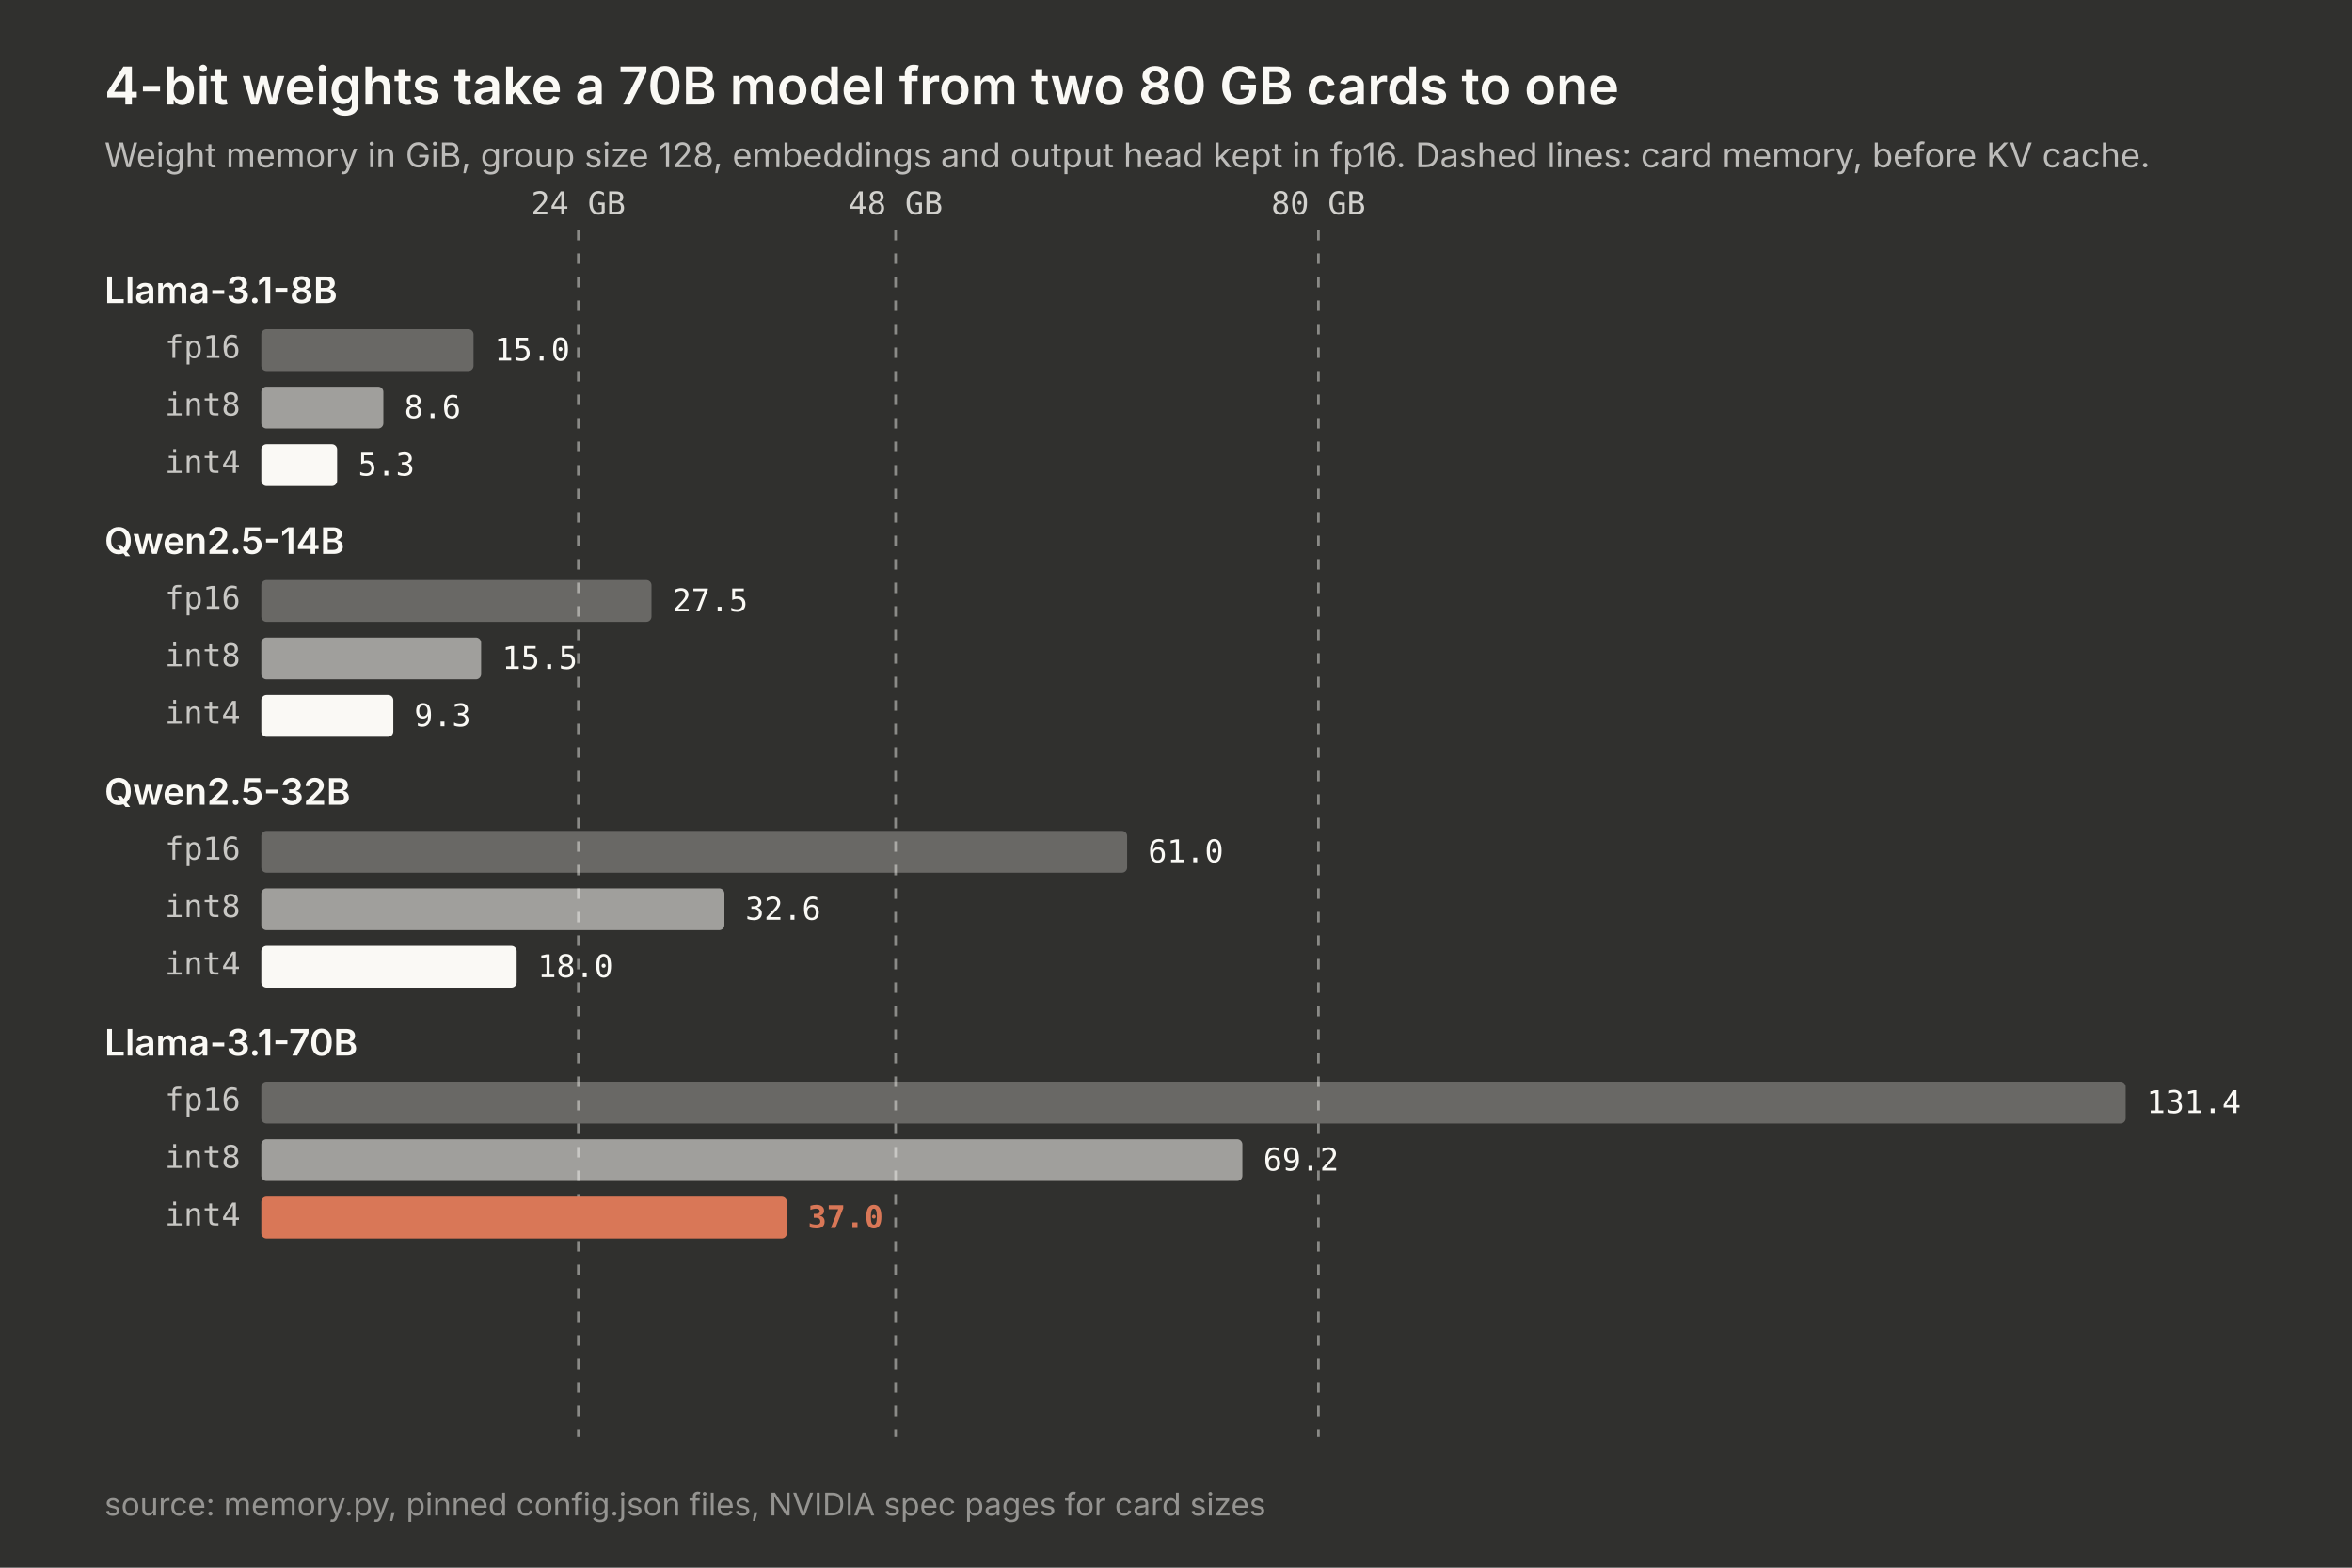
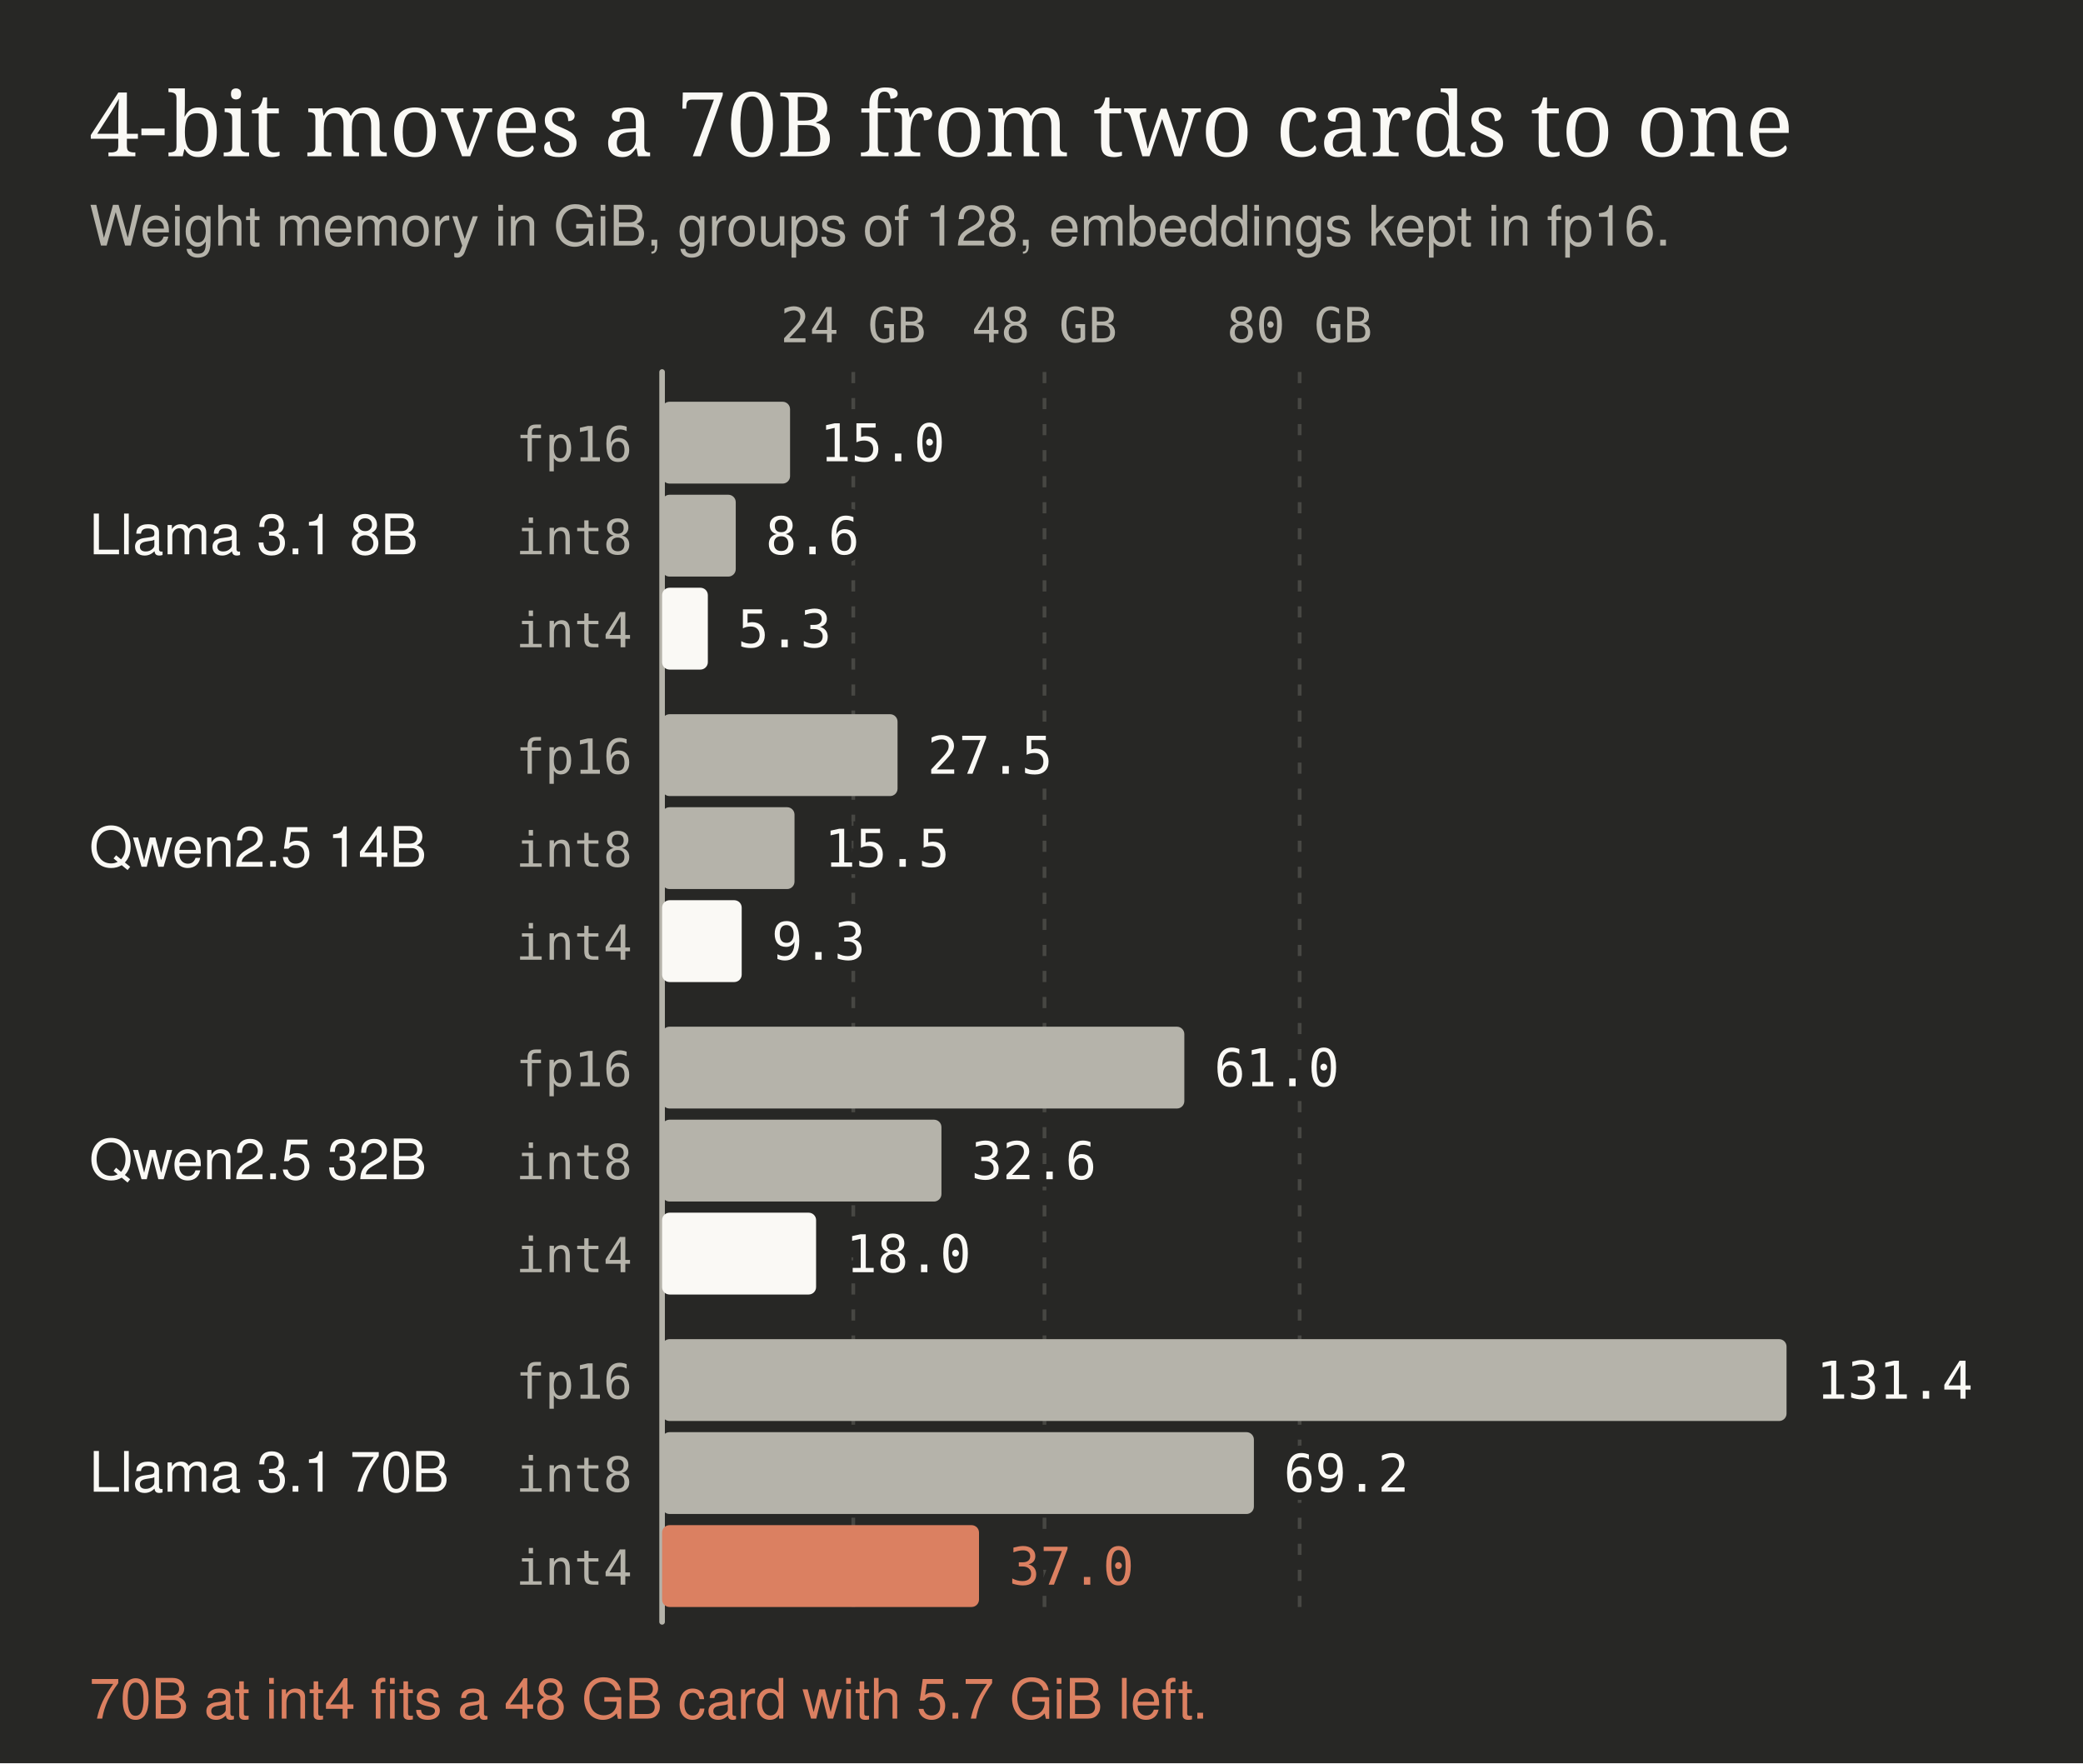
- <svg xmlns="http://www.w3.org/2000/svg" viewBox="0 0 900 600" width="900" height="600" role="img" aria-labelledby="t d" font-family="ui-sans-serif, system-ui, -apple-system, Segoe UI, sans-serif">
-   <rect width="900" height="600" fill="#30302E" />
-   <text x="40" y="40" fill="#FAF9F5" font-size="20" font-weight="600">4-bit weights take a 70B model from two 80 GB cards to one</text>
-   <text x="40" y="64" fill="#FAF9F5" fill-opacity="0.7" font-size="13">Weight memory in GiB, group size 128, embeddings and output head kept in fp16. Dashed lines: card memory, before KV cache.</text>
-   <line x1="221.3" y1="88" x2="221.3" y2="550" stroke="#FAF9F5" stroke-opacity="0.45" stroke-dasharray="4 5" />
-   <text x="221.3" y="82" text-anchor="middle" fill="#FAF9F5" fill-opacity="0.8" font-size="12" font-family="ui-monospace, SFMono-Regular, Menlo, monospace">24 GB</text>
-   <line x1="342.7" y1="88" x2="342.7" y2="550" stroke="#FAF9F5" stroke-opacity="0.45" stroke-dasharray="4 5" />
-   <text x="342.7" y="82" text-anchor="middle" fill="#FAF9F5" fill-opacity="0.8" font-size="12" font-family="ui-monospace, SFMono-Regular, Menlo, monospace">48 GB</text>
-   <line x1="504.5" y1="88" x2="504.5" y2="550" stroke="#FAF9F5" stroke-opacity="0.45" stroke-dasharray="4 5" />
-   <text x="504.5" y="82" text-anchor="middle" fill="#FAF9F5" fill-opacity="0.8" font-size="12" font-family="ui-monospace, SFMono-Regular, Menlo, monospace">80 GB</text>
-   <text x="40" y="116" fill="#FAF9F5" font-size="14" font-weight="600">Llama-3.1-8B</text>
-   <text x="92" y="137" text-anchor="end" fill="#FAF9F5" fill-opacity="0.75" font-size="12" font-family="ui-monospace, SFMono-Regular, Menlo, monospace">fp16</text>
-   <rect x="100" y="126" width="81.2" height="16" rx="2" fill="#FAF9F5" fill-opacity="0.28" />
-   <text x="189.2" y="138" fill="#FAF9F5" font-size="12" font-family="ui-monospace, SFMono-Regular, Menlo, monospace" font-weight="400">15.0</text>
-   <text x="92" y="159" text-anchor="end" fill="#FAF9F5" fill-opacity="0.75" font-size="12" font-family="ui-monospace, SFMono-Regular, Menlo, monospace">int8</text>
-   <rect x="100" y="148" width="46.7" height="16" rx="2" fill="#FAF9F5" fill-opacity="0.55" />
-   <text x="154.7" y="160" fill="#FAF9F5" font-size="12" font-family="ui-monospace, SFMono-Regular, Menlo, monospace" font-weight="400">8.6</text>
-   <text x="92" y="181" text-anchor="end" fill="#FAF9F5" fill-opacity="0.75" font-size="12" font-family="ui-monospace, SFMono-Regular, Menlo, monospace">int4</text>
-   <rect x="100" y="170" width="29.0" height="16" rx="2" fill="#FAF9F5" fill-opacity="1" />
-   <text x="137.0" y="182" fill="#FAF9F5" font-size="12" font-family="ui-monospace, SFMono-Regular, Menlo, monospace" font-weight="400">5.3</text>
-   <text x="40" y="212" fill="#FAF9F5" font-size="14" font-weight="600">Qwen2.5-14B</text>
-   <text x="92" y="233" text-anchor="end" fill="#FAF9F5" fill-opacity="0.75" font-size="12" font-family="ui-monospace, SFMono-Regular, Menlo, monospace">fp16</text>
-   <rect x="100" y="222" width="149.3" height="16" rx="2" fill="#FAF9F5" fill-opacity="0.28" />
-   <text x="257.3" y="234" fill="#FAF9F5" font-size="12" font-family="ui-monospace, SFMono-Regular, Menlo, monospace" font-weight="400">27.5</text>
-   <text x="92" y="255" text-anchor="end" fill="#FAF9F5" fill-opacity="0.75" font-size="12" font-family="ui-monospace, SFMono-Regular, Menlo, monospace">int8</text>
-   <rect x="100" y="244" width="84.1" height="16" rx="2" fill="#FAF9F5" fill-opacity="0.55" />
-   <text x="192.1" y="256" fill="#FAF9F5" font-size="12" font-family="ui-monospace, SFMono-Regular, Menlo, monospace" font-weight="400">15.5</text>
-   <text x="92" y="277" text-anchor="end" fill="#FAF9F5" fill-opacity="0.75" font-size="12" font-family="ui-monospace, SFMono-Regular, Menlo, monospace">int4</text>
-   <rect x="100" y="266" width="50.5" height="16" rx="2" fill="#FAF9F5" fill-opacity="1" />
-   <text x="158.5" y="278" fill="#FAF9F5" font-size="12" font-family="ui-monospace, SFMono-Regular, Menlo, monospace" font-weight="400">9.3</text>
-   <text x="40" y="308" fill="#FAF9F5" font-size="14" font-weight="600">Qwen2.5-32B</text>
-   <text x="92" y="329" text-anchor="end" fill="#FAF9F5" fill-opacity="0.75" font-size="12" font-family="ui-monospace, SFMono-Regular, Menlo, monospace">fp16</text>
-   <rect x="100" y="318" width="331.3" height="16" rx="2" fill="#FAF9F5" fill-opacity="0.28" />
-   <text x="439.3" y="330" fill="#FAF9F5" font-size="12" font-family="ui-monospace, SFMono-Regular, Menlo, monospace" font-weight="400">61.0</text>
-   <text x="92" y="351" text-anchor="end" fill="#FAF9F5" fill-opacity="0.75" font-size="12" font-family="ui-monospace, SFMono-Regular, Menlo, monospace">int8</text>
-   <rect x="100" y="340" width="177.2" height="16" rx="2" fill="#FAF9F5" fill-opacity="0.55" />
-   <text x="285.2" y="352" fill="#FAF9F5" font-size="12" font-family="ui-monospace, SFMono-Regular, Menlo, monospace" font-weight="400">32.6</text>
-   <text x="92" y="373" text-anchor="end" fill="#FAF9F5" fill-opacity="0.75" font-size="12" font-family="ui-monospace, SFMono-Regular, Menlo, monospace">int4</text>
-   <rect x="100" y="362" width="97.7" height="16" rx="2" fill="#FAF9F5" fill-opacity="1" />
-   <text x="205.7" y="374" fill="#FAF9F5" font-size="12" font-family="ui-monospace, SFMono-Regular, Menlo, monospace" font-weight="400">18.0</text>
-   <text x="40" y="404" fill="#FAF9F5" font-size="14" font-weight="600">Llama-3.1-70B</text>
-   <text x="92" y="425" text-anchor="end" fill="#FAF9F5" fill-opacity="0.75" font-size="12" font-family="ui-monospace, SFMono-Regular, Menlo, monospace">fp16</text>
-   <rect x="100" y="414" width="713.4" height="16" rx="2" fill="#FAF9F5" fill-opacity="0.28" />
-   <text x="821.4" y="426" fill="#FAF9F5" font-size="12" font-family="ui-monospace, SFMono-Regular, Menlo, monospace" font-weight="400">131.4</text>
-   <text x="92" y="447" text-anchor="end" fill="#FAF9F5" fill-opacity="0.75" font-size="12" font-family="ui-monospace, SFMono-Regular, Menlo, monospace">int8</text>
-   <rect x="100" y="436" width="375.4" height="16" rx="2" fill="#FAF9F5" fill-opacity="0.55" />
-   <text x="483.4" y="448" fill="#FAF9F5" font-size="12" font-family="ui-monospace, SFMono-Regular, Menlo, monospace" font-weight="400">69.2</text>
-   <text x="92" y="469" text-anchor="end" fill="#FAF9F5" fill-opacity="0.75" font-size="12" font-family="ui-monospace, SFMono-Regular, Menlo, monospace">int4</text>
-   <rect x="100" y="458" width="201.1" height="16" rx="2" fill="#D97757" fill-opacity="1" />
-   <text x="309.1" y="470" fill="#D97757" font-size="12" font-family="ui-monospace, SFMono-Regular, Menlo, monospace" font-weight="600">37.0</text>
-   <text x="40" y="580" fill="#FAF9F5" fill-opacity="0.5" font-size="12">source: memory.py, pinned config.json files, NVIDIA spec pages for card sizes</text>
+ <svg xmlns="http://www.w3.org/2000/svg" data-viz="" viewBox="0 0 560 474" width="560" height="474" role="img" aria-label="Horizontal bars of weight memory in GiB at fp16, int8 and int4 for four models, with dashed lines for 24, 48 and 80 GB cards. Llama 3.1 70B falls from 131.4 GiB at fp16 to 37.0 at int4, which fits a 48 GB card.">
+   <style data-standalone="">text{font-family:"DM Sans",Helvetica,Arial,sans-serif}.m{font-family:"DM Mono",Menlo,Consolas,monospace}.h{font-family:Newsreader,Georgia,serif;font-weight:500}</style>
+   <rect width="560" height="474" fill="#272725" />
+   <g class="a-fade" style="--d:0s;--t:.5s">
+     <text class="h" x="24" y="42" font-size="24" fill="#FAF9F5">4-bit moves a 70B from two cards to one</text>
+     <text x="24" y="66" font-size="15" fill="#B5B3AA">Weight memory in GiB, groups of 128, embeddings kept in fp16.</text>
+   </g>
+   <path class="a-fade" style="--d:.3s;--t:.5s" d="M229.4 100V436" stroke="#474743" stroke-width="1" stroke-dasharray="3 4" />
+   <text class="m a-fade" style="--d:.4s;--t:.5s" x="229.4" y="92" text-anchor="middle" font-size="13" fill="#B5B3AA">24 GB</text>
+   <path class="a-fade" style="--d:.3s;--t:.5s" d="M280.8 100V436" stroke="#474743" stroke-width="1" stroke-dasharray="3 4" />
+   <text class="m a-fade" style="--d:.4s;--t:.5s" x="280.8" y="92" text-anchor="middle" font-size="13" fill="#B5B3AA">48 GB</text>
+   <path class="a-fade" style="--d:.3s;--t:.5s" d="M349.4 100V436" stroke="#474743" stroke-width="1" stroke-dasharray="3 4" />
+   <text class="m a-fade" style="--d:.4s;--t:.5s" x="349.4" y="92" text-anchor="middle" font-size="13" fill="#B5B3AA">80 GB</text>
+   <path class="a-draw" pathLength="1" style="--d:.15s;--t:.5s" d="M178 100V436" stroke="#B5B3AA" stroke-width="1.5" stroke-linecap="round" fill="none" />
+   <text class="a-fade" style="--d:0.40s;--t:.4s" x="24" y="149" font-size="15" fill="#FAF9F5">Llama 3.1 8B</text>
+   <text class="m a-fade" style="--d:0.50s;--t:.4s" x="170" y="124" text-anchor="end" font-size="13" fill="#B5B3AA">fp16</text>
+   <rect class="a-growx" style="--d:0.50s;--t:.5s" x="178" y="108" width="34.4" height="22" rx="2" fill="#B5B3AA" />
+   <text class="m a-fade" data-count="15.0" data-dec="1" style="--d:0.50s;--t:.5s" x="220.4" y="124" font-size="14" fill="#FAF9F5" stroke="#272725" stroke-width="4" paint-order="stroke">15.0</text>
+   <text class="m a-fade" style="--d:0.58s;--t:.4s" x="170" y="149" text-anchor="end" font-size="13" fill="#B5B3AA">int8</text>
+   <rect class="a-growx" style="--d:0.58s;--t:.5s" x="178" y="133" width="19.8" height="22" rx="2" fill="#B5B3AA" />
+   <text class="m a-fade" data-count="8.6" data-dec="1" style="--d:0.58s;--t:.5s" x="205.8" y="149" font-size="14" fill="#FAF9F5" stroke="#272725" stroke-width="4" paint-order="stroke">8.6</text>
+   <text class="m a-fade" style="--d:0.66s;--t:.4s" x="170" y="174" text-anchor="end" font-size="13" fill="#B5B3AA">int4</text>
+   <rect class="a-growx" style="--d:0.66s;--t:.5s" x="178" y="158" width="12.3" height="22" rx="2" fill="#FAF9F5" />
+   <text class="m a-fade" data-count="5.3" data-dec="1" style="--d:0.66s;--t:.5s" x="198.3" y="174" font-size="14" fill="#FAF9F5" stroke="#272725" stroke-width="4" paint-order="stroke">5.3</text>
+   <text class="a-fade" style="--d:0.65s;--t:.4s" x="24" y="233" font-size="15" fill="#FAF9F5">Qwen2.5 14B</text>
+   <text class="m a-fade" style="--d:0.75s;--t:.4s" x="170" y="208" text-anchor="end" font-size="13" fill="#B5B3AA">fp16</text>
+   <rect class="a-growx" style="--d:0.75s;--t:.5s" x="178" y="192" width="63.3" height="22" rx="2" fill="#B5B3AA" />
+   <text class="m a-fade" data-count="27.5" data-dec="1" style="--d:0.75s;--t:.5s" x="249.3" y="208" font-size="14" fill="#FAF9F5" stroke="#272725" stroke-width="4" paint-order="stroke">27.5</text>
+   <text class="m a-fade" style="--d:0.83s;--t:.4s" x="170" y="233" text-anchor="end" font-size="13" fill="#B5B3AA">int8</text>
+   <rect class="a-growx" style="--d:0.83s;--t:.5s" x="178" y="217" width="35.6" height="22" rx="2" fill="#B5B3AA" />
+   <text class="m a-fade" data-count="15.5" data-dec="1" style="--d:0.83s;--t:.5s" x="221.6" y="233" font-size="14" fill="#FAF9F5" stroke="#272725" stroke-width="4" paint-order="stroke">15.5</text>
+   <text class="m a-fade" style="--d:0.91s;--t:.4s" x="170" y="258" text-anchor="end" font-size="13" fill="#B5B3AA">int4</text>
+   <rect class="a-growx" style="--d:0.91s;--t:.5s" x="178" y="242" width="21.4" height="22" rx="2" fill="#FAF9F5" />
+   <text class="m a-fade" data-count="9.3" data-dec="1" style="--d:0.91s;--t:.5s" x="207.4" y="258" font-size="14" fill="#FAF9F5" stroke="#272725" stroke-width="4" paint-order="stroke">9.3</text>
+   <text class="a-fade" style="--d:0.90s;--t:.4s" x="24" y="317" font-size="15" fill="#FAF9F5">Qwen2.5 32B</text>
+   <text class="m a-fade" style="--d:1.00s;--t:.4s" x="170" y="292" text-anchor="end" font-size="13" fill="#B5B3AA">fp16</text>
+   <rect class="a-growx" style="--d:1.00s;--t:.5s" x="178" y="276" width="140.4" height="22" rx="2" fill="#B5B3AA" />
+   <text class="m a-fade" data-count="61.0" data-dec="1" style="--d:1.00s;--t:.5s" x="326.4" y="292" font-size="14" fill="#FAF9F5" stroke="#272725" stroke-width="4" paint-order="stroke">61.0</text>
+   <text class="m a-fade" style="--d:1.08s;--t:.4s" x="170" y="317" text-anchor="end" font-size="13" fill="#B5B3AA">int8</text>
+   <rect class="a-growx" style="--d:1.08s;--t:.5s" x="178" y="301" width="75.1" height="22" rx="2" fill="#B5B3AA" />
+   <text class="m a-fade" data-count="32.6" data-dec="1" style="--d:1.08s;--t:.5s" x="261.1" y="317" font-size="14" fill="#FAF9F5" stroke="#272725" stroke-width="4" paint-order="stroke">32.6</text>
+   <text class="m a-fade" style="--d:1.16s;--t:.4s" x="170" y="342" text-anchor="end" font-size="13" fill="#B5B3AA">int4</text>
+   <rect class="a-growx" style="--d:1.16s;--t:.5s" x="178" y="326" width="41.4" height="22" rx="2" fill="#FAF9F5" />
+   <text class="m a-fade" data-count="18.0" data-dec="1" style="--d:1.16s;--t:.5s" x="227.4" y="342" font-size="14" fill="#FAF9F5" stroke="#272725" stroke-width="4" paint-order="stroke">18.0</text>
+   <text class="a-fade" style="--d:1.15s;--t:.4s" x="24" y="401" font-size="15" fill="#FAF9F5">Llama 3.1 70B</text>
+   <text class="m a-fade" style="--d:1.25s;--t:.4s" x="170" y="376" text-anchor="end" font-size="13" fill="#B5B3AA">fp16</text>
+   <rect class="a-growx" style="--d:1.25s;--t:.5s" x="178" y="360" width="302.3" height="22" rx="2" fill="#B5B3AA" />
+   <text class="m a-fade" data-count="131.4" data-dec="1" style="--d:1.25s;--t:.5s" x="488.3" y="376" font-size="14" fill="#FAF9F5" stroke="#272725" stroke-width="4" paint-order="stroke">131.4</text>
+   <text class="m a-fade" style="--d:1.33s;--t:.4s" x="170" y="401" text-anchor="end" font-size="13" fill="#B5B3AA">int8</text>
+   <rect class="a-growx" style="--d:1.33s;--t:.5s" x="178" y="385" width="159.1" height="22" rx="2" fill="#B5B3AA" />
+   <text class="m a-fade" data-count="69.2" data-dec="1" style="--d:1.33s;--t:.5s" x="345.1" y="401" font-size="14" fill="#FAF9F5" stroke="#272725" stroke-width="4" paint-order="stroke">69.2</text>
+   <text class="m a-fade" style="--d:1.41s;--t:.4s" x="170" y="426" text-anchor="end" font-size="13" fill="#B5B3AA">int4</text>
+   <rect class="a-growx" style="--d:1.41s;--t:.5s" x="178" y="410" width="85.2" height="22" rx="2" fill="#DB8061" />
+   <text class="m a-fade" data-count="37.0" data-dec="1" style="--d:1.41s;--t:.5s" x="271.2" y="426" font-size="14" fill="#DB8061" stroke="#272725" stroke-width="4" paint-order="stroke">37.0</text>
+   <g class="a-fade" style="--d:2.0s;--t:.5s">
+     <text x="24" y="462" font-size="15" fill="#DB8061">70B at int4 fits a 48 GB card with 5.7 GiB left.</text>
+   </g>
</svg>
